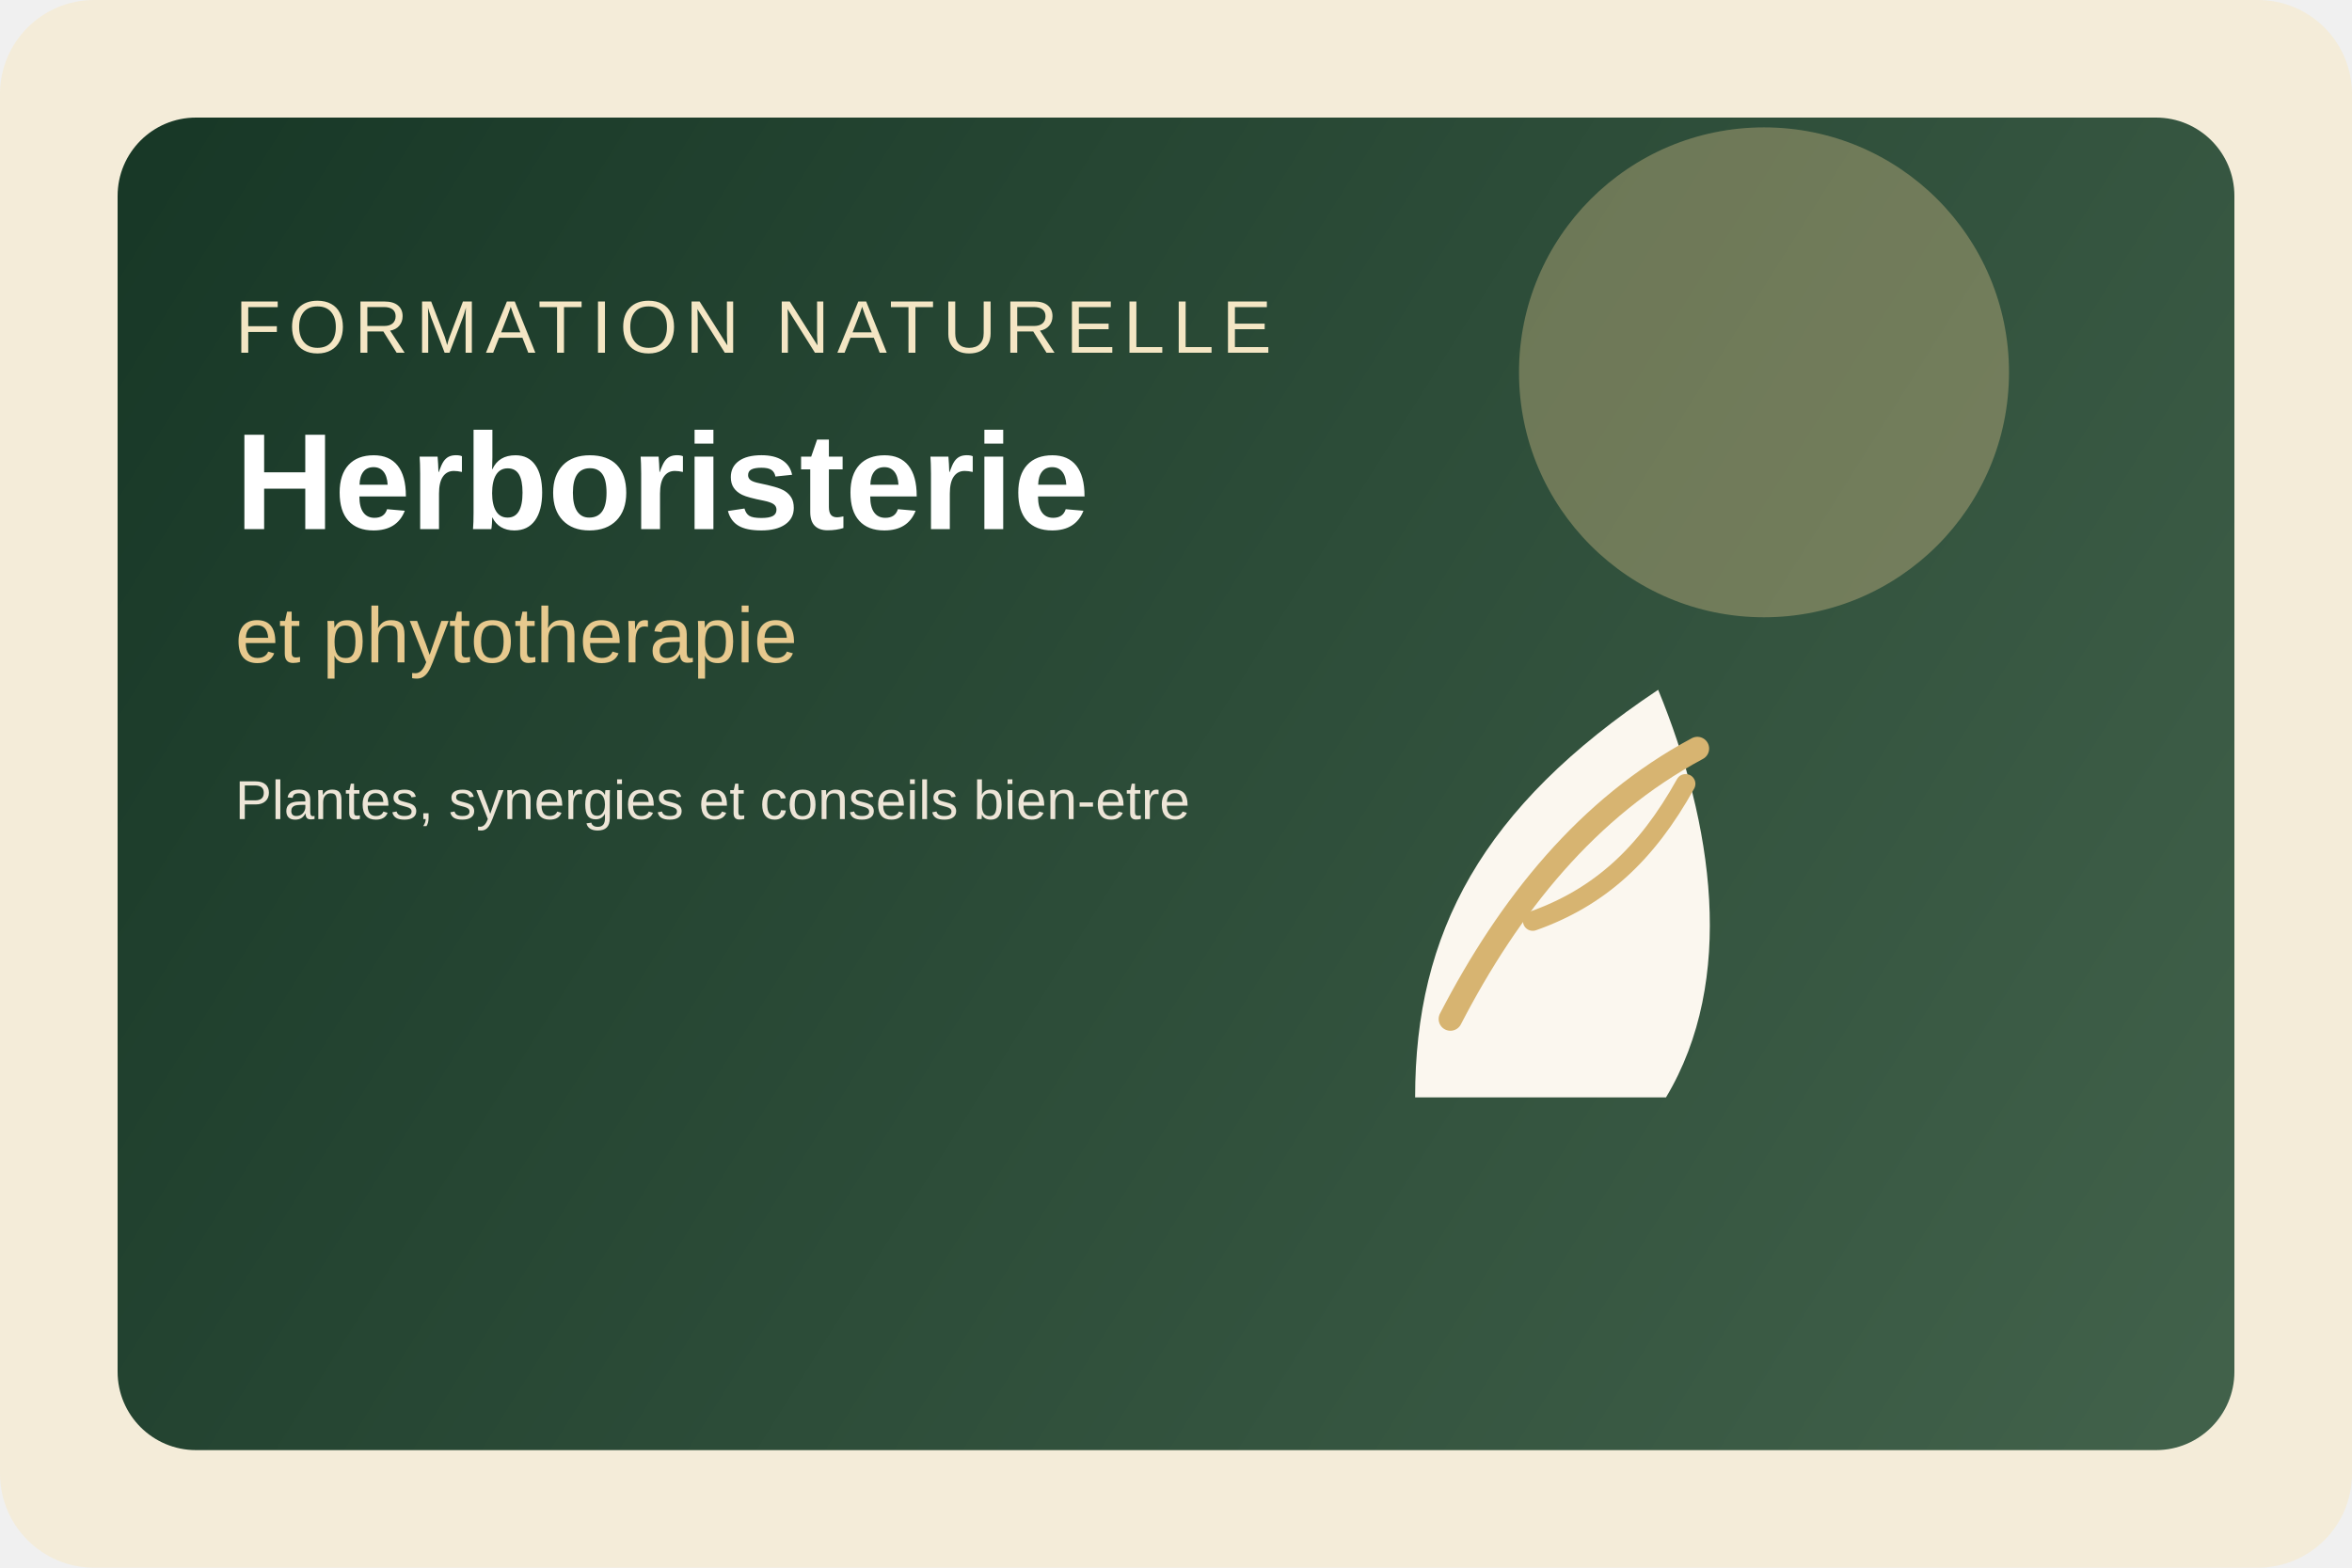
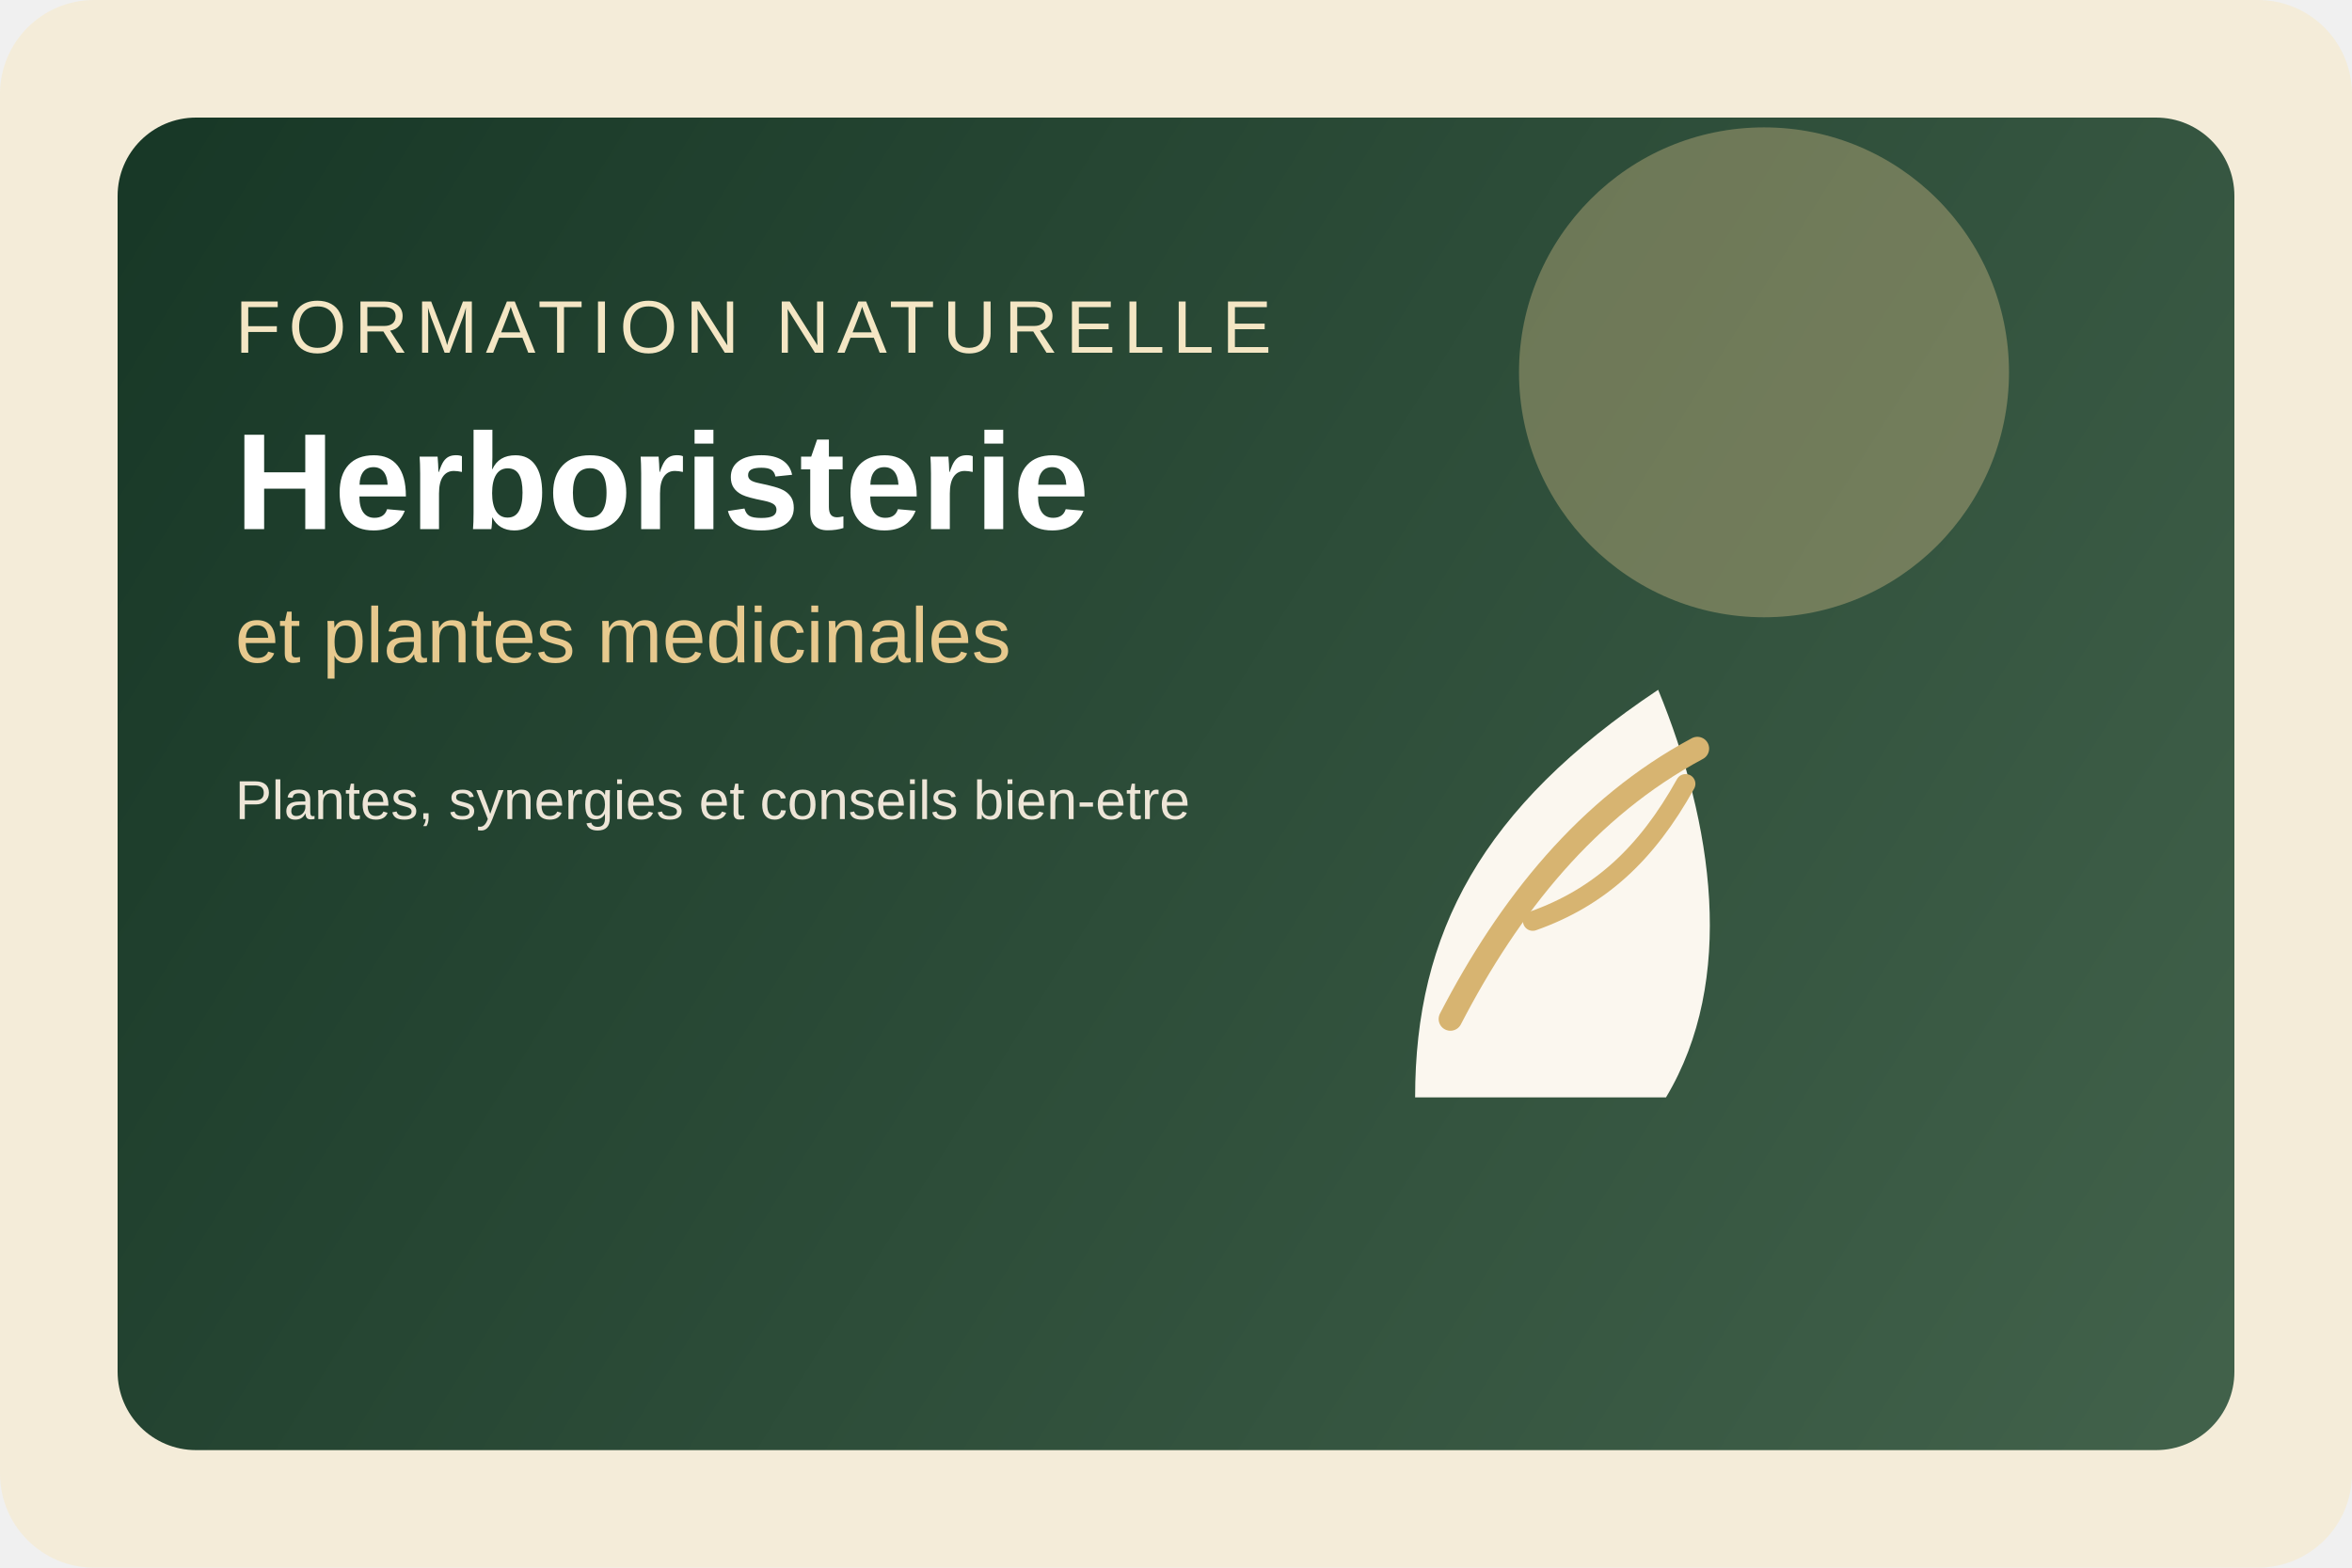
<svg xmlns="http://www.w3.org/2000/svg" width="1200" height="800" viewBox="0 0 1200 800" fill="none">
  <rect width="1200" height="800" rx="48" fill="#F4ECD9" />
  <rect x="60" y="60" width="1080" height="680" rx="40" fill="url(#a)" />
  <circle cx="900" cy="190" r="125" fill="#E5C98F" fill-opacity=".35" />
  <path d="M722 560C722 476 756 412 846 352C874 420 886 500 850 560H722Z" fill="#FBF7EF" />
  <path d="M740 520C770 462 810 412 866 382" stroke="#D7B471" stroke-width="12" stroke-linecap="round" />
  <path d="M782 470C816 458 840 436 860 400" stroke="#D7B471" stroke-width="10" stroke-linecap="round" />
  <text x="120" y="180" fill="#F4E6C4" font-size="38" font-family="Arial, sans-serif" letter-spacing="4">FORMATION NATURELLE</text>
  <text x="120" y="270" fill="white" font-size="70" font-weight="700" font-family="Arial, sans-serif">Herboristerie</text>
-   <text x="120" y="338" fill="#E7C98E" font-size="40" font-family="Arial, sans-serif">et phytotherapie</text>
+   <text x="120" y="338" fill="#E7C98E" font-size="40" font-family="Arial, sans-serif">et plantes medicinales</text>
  <text x="120" y="418" fill="#EDE5D7" font-size="28" font-family="Arial, sans-serif">Plantes, synergies et conseils bien-etre</text>
  <defs>
    <linearGradient id="a" x1="60" y1="60" x2="1140" y2="740" gradientUnits="userSpaceOnUse">
      <stop stop-color="#173726" />
      <stop offset="1" stop-color="#42624B" />
    </linearGradient>
  </defs>
</svg>
